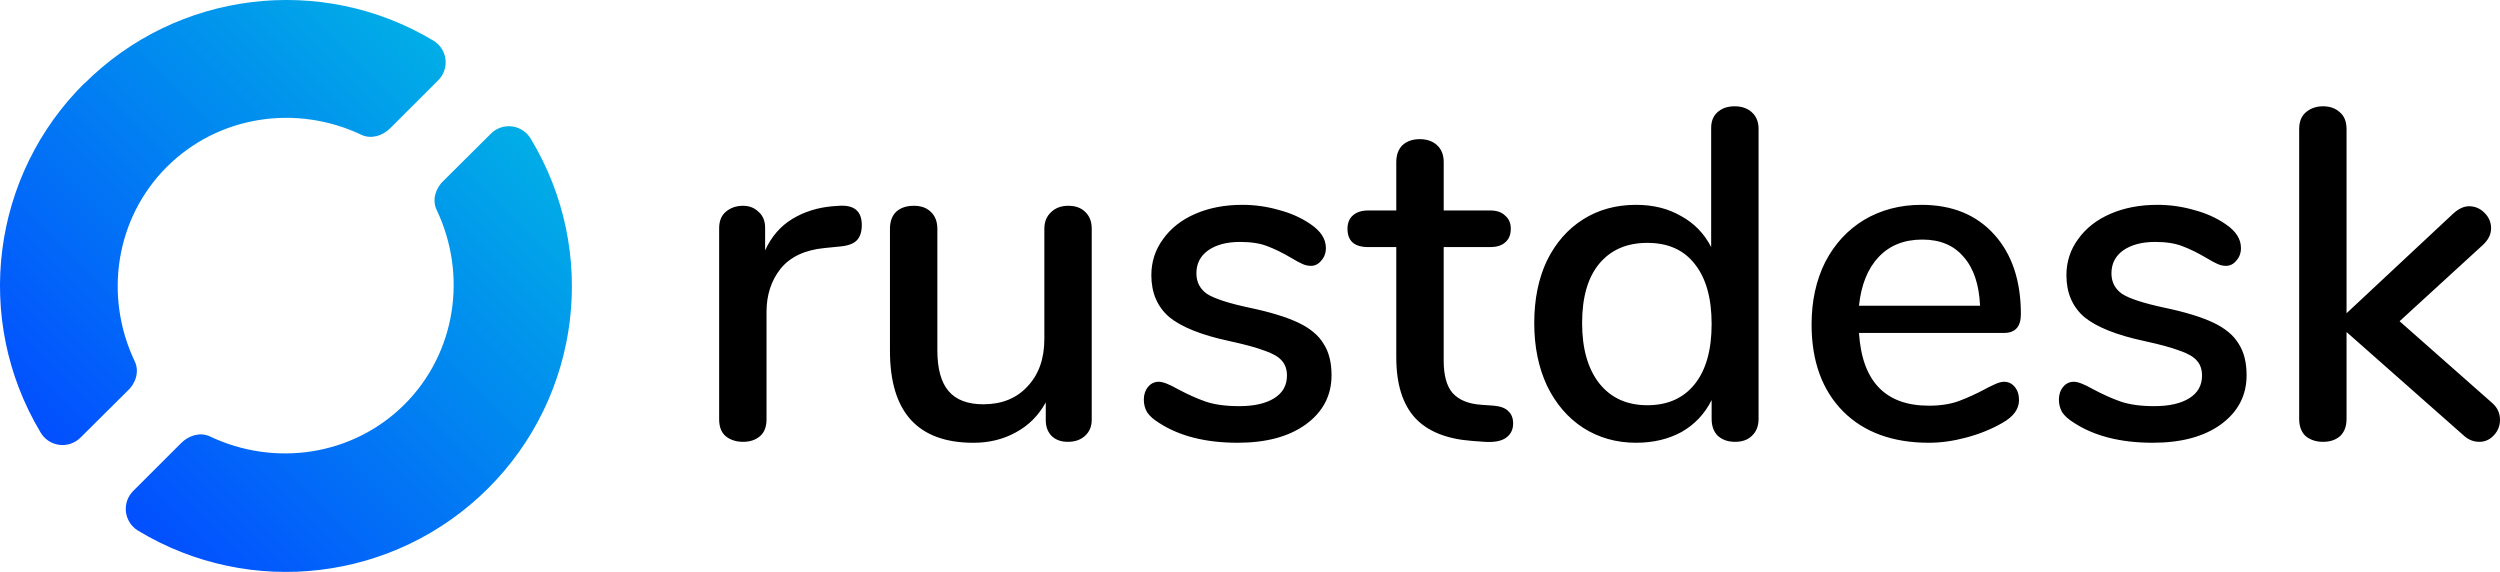
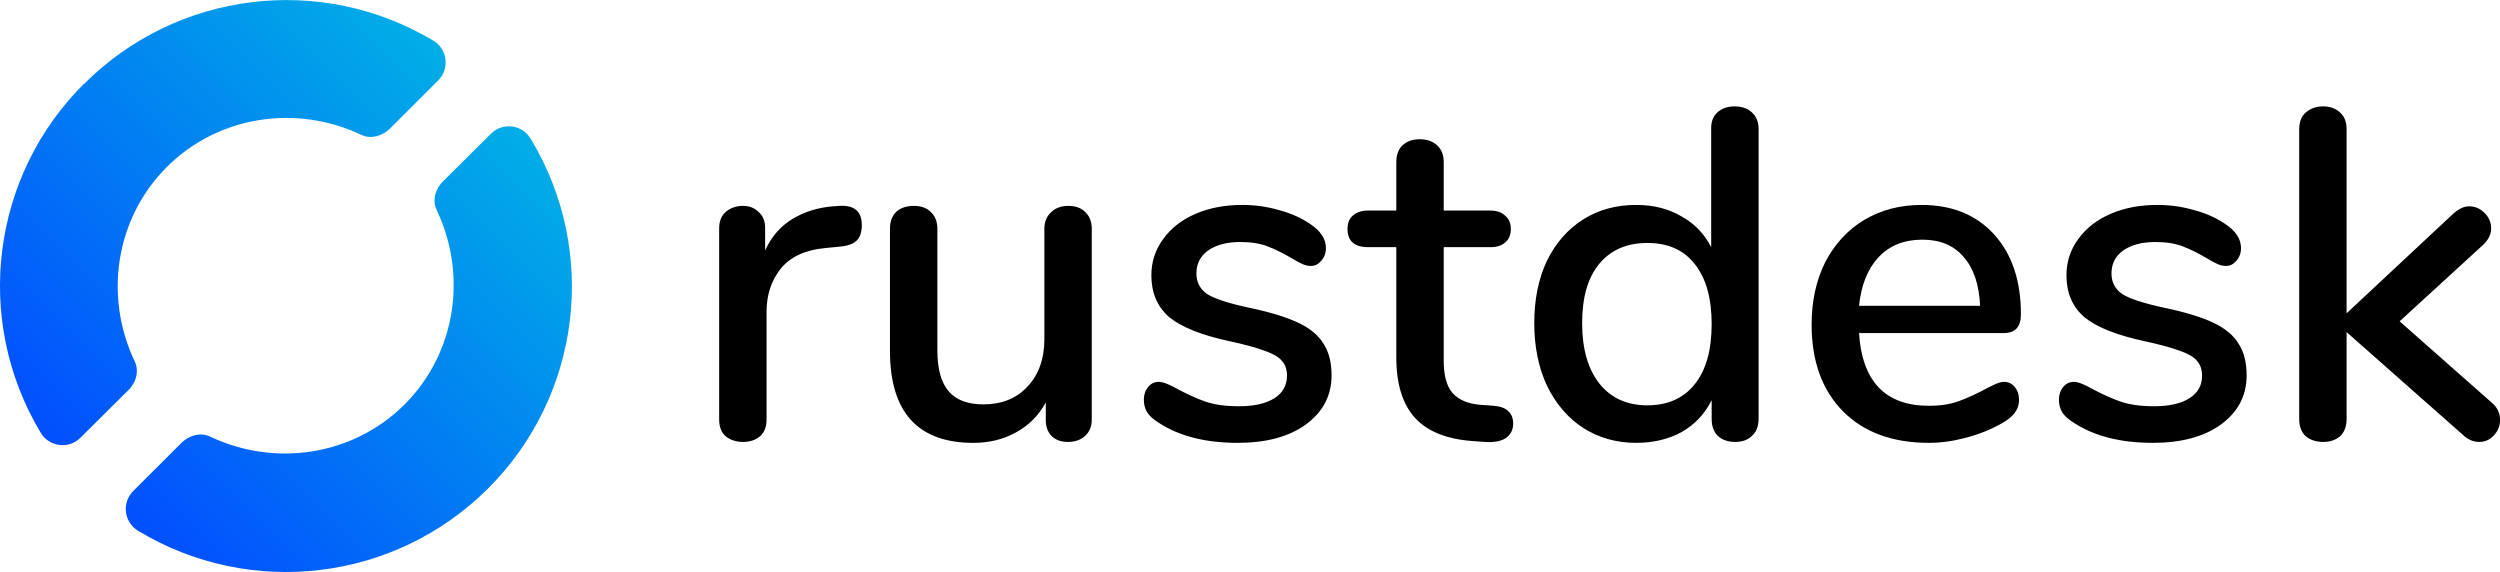
- <svg xmlns="http://www.w3.org/2000/svg" xmlns:xlink="http://www.w3.org/1999/xlink" viewBox="66.993 897.484 113.652 26">
+ <svg xmlns="http://www.w3.org/2000/svg" viewBox="66.993 897.48 113.65 26">
  <defs>
-     <linearGradient id="a" x1=".148" x2=".845" y1=".851" y2=".154" gradientTransform="matrix(26.301 0 0 26.331 90.674 911.757)" gradientUnits="userSpaceOnUse">
-       <stop offset="0" stop-color="#004ba6" style="stop-color:#024eff;stop-opacity:1" />
-       <stop offset="1" stop-color="#00bfe1" style="stop-color:#01aee6;stop-opacity:1" />
+     <linearGradient id="c" x1=".148" x2=".845" y1=".851" y2=".154" gradientTransform="matrix(26 0 0 25.999 66.993 897.48)" gradientUnits="userSpaceOnUse">
+       <stop stop-color="#024eff" offset="0" />
+       <stop stop-color="#01aee6" offset="1" />
    </linearGradient>
-     <linearGradient xlink:href="#a" id="c" x1=".148" x2=".845" y1=".851" y2=".154" gradientTransform="matrix(26.00048 0 0 25.99935 66.993 897.485)" gradientUnits="userSpaceOnUse" />
  </defs>
-   <linearGradient id="b" x1=".148" x2=".845" y1=".851" y2=".154" gradientTransform="matrix(26.301 0 0 26.331 90.674 911.757)" gradientUnits="userSpaceOnUse">
-     <stop offset="0" stop-color="#004ba6" style="stop-color:#0071ff;stop-opacity:1" />
-     <stop offset="1" stop-color="#00bfe1" style="stop-color:#00bfe1;stop-opacity:1" />
-   </linearGradient>
  <path d="M105.147 906.839q1.024-.064 1.024.875 0 .469-.235.704-.234.234-.81.277l-.64.064q-1.344.128-2.006.939-.64.81-.64 1.962v4.886q0 .512-.298.768-.3.256-.768.256-.47 0-.79-.256-.298-.256-.298-.768v-8.683q0-.49.298-.747.32-.277.79-.277.426 0 .704.277.298.256.298.726v1.024q.427-.939 1.238-1.43.81-.49 1.834-.576zm10.411 0q.49 0 .768.277.298.278.298.768v8.683q0 .448-.298.725-.3.278-.79.278-.448 0-.725-.256-.277-.278-.277-.726v-.81q-.491.896-1.366 1.365-.853.47-1.92.47-3.797 0-3.797-4.182v-5.547q0-.49.277-.768.299-.277.81-.277.492 0 .769.277.299.278.299.768v5.526q0 1.258.512 1.856.512.597 1.578.597 1.259 0 2.006-.81.768-.811.768-2.155v-5.014q0-.469.298-.746.299-.299.79-.299zm7.701 10.773q-2.176 0-3.563-.896-.384-.234-.554-.49-.15-.256-.15-.576 0-.342.192-.576.192-.235.49-.235.278 0 .876.341.64.342 1.237.555.619.213 1.536.213 1.024 0 1.6-.362.576-.363.576-1.024 0-.427-.235-.683-.213-.256-.768-.448-.554-.213-1.642-.448-1.878-.405-2.71-1.088-.81-.704-.81-1.899 0-.917.533-1.642.533-.747 1.472-1.152.939-.406 2.133-.406.854 0 1.664.235.81.213 1.43.64.703.47.703 1.088 0 .341-.213.576-.192.235-.47.235-.191 0-.383-.086-.192-.085-.512-.277-.576-.341-1.088-.533-.49-.192-1.237-.192-.896 0-1.451.384-.533.384-.533 1.045 0 .597.49.939.512.32 1.899.618 1.43.299 2.24.683.81.384 1.152.96.363.555.363 1.43 0 1.386-1.174 2.24-1.152.831-3.093.831zm11.648-1.685q.47.043.661.256.213.192.213.555 0 .426-.34.66-.32.214-.96.172l-.577-.043q-1.728-.128-2.581-1.045-.854-.94-.854-2.752v-5.014h-1.28q-.938 0-.938-.832 0-.384.234-.597.256-.235.704-.235h1.28v-2.197q0-.49.278-.768.298-.277.79-.277.49 0 .788.277.3.277.3.768v2.197h2.111q.448 0 .683.235.256.213.256.597 0 .406-.256.619-.235.213-.683.213h-2.112v5.163q0 1.003.405 1.472.427.47 1.28.533zm10.943-13.611q.491 0 .79.278.299.277.299.746v13.184q0 .491-.299.768-.277.278-.768.278-.49 0-.79-.278-.277-.277-.277-.768v-.853q-.469.939-1.365 1.45-.896.491-2.07.491-1.343 0-2.41-.682-1.045-.683-1.643-1.92-.576-1.238-.576-2.838 0-1.621.576-2.837.598-1.216 1.643-1.877 1.045-.662 2.41-.662 1.174 0 2.049.512.896.491 1.365 1.408v-5.418q0-.448.277-.704.3-.278.79-.278zm-3.967 13.59q1.386 0 2.154-.96t.768-2.731q0-1.77-.768-2.73-.746-.96-2.154-.96t-2.198.96q-.768.938-.768 2.687 0 1.75.79 2.752.79.982 2.176.982zm16.213-1.067q.299 0 .49.235.193.234.193.597 0 .619-.768 1.045-.747.427-1.643.662-.875.234-1.685.234-2.475 0-3.904-1.429-1.43-1.45-1.43-3.947 0-1.6.619-2.837.64-1.237 1.77-1.92 1.153-.683 2.603-.683 2.091 0 3.307 1.344 1.216 1.344 1.216 3.627 0 .853-.768.853h-6.592q.213 3.307 3.179 3.307.789 0 1.365-.213.576-.214 1.216-.555.064-.043.341-.17.299-.15.491-.15zm-3.712-6.464q-1.237 0-1.984.79-.747.789-.896 2.218h5.504q-.064-1.45-.747-2.219-.661-.789-1.877-.789zm10.475 9.237q-2.176 0-3.563-.896-.384-.234-.555-.49-.149-.256-.149-.576 0-.342.192-.576.192-.235.49-.235.278 0 .875.341.64.342 1.238.555.618.213 1.536.213 1.024 0 1.6-.362.576-.363.576-1.024 0-.427-.235-.683-.213-.256-.768-.448-.555-.213-1.643-.448-1.877-.405-2.709-1.088-.81-.704-.81-1.899 0-.917.533-1.642.533-.747 1.472-1.152.938-.406 2.133-.406.853 0 1.664.235.81.213 1.43.64.703.47.703 1.088 0 .341-.213.576-.192.235-.47.235-.191 0-.383-.086-.192-.085-.512-.277-.576-.341-1.088-.533-.491-.192-1.238-.192-.896 0-1.45.384-.534.384-.534 1.045 0 .597.491.939.512.32 1.899.618 1.429.299 2.24.683.81.384 1.152.96.362.555.362 1.43 0 1.386-1.173 2.24-1.152.831-3.093.831zm15.402-1.834q.384.32.384.789 0 .405-.277.704-.277.299-.661.299-.406 0-.726-.3l-5.312-4.692v3.946q0 .512-.298.79-.299.256-.768.256-.47 0-.79-.256-.298-.278-.298-.79v-13.162q0-.512.298-.768.32-.278.79-.278.469 0 .768.278.298.256.298.768v8.362l4.864-4.544q.363-.32.704-.32.406 0 .704.299.299.299.299.704 0 .405-.363.747l-3.797 3.477z" />
-   <path fill="url(#b)" d="m89.318 903.552-2.135 2.122c-.376.337-.558.879-.347 1.337 1.422 2.976.882 6.524-1.452 8.856-2.335 2.331-5.887 2.87-8.866 1.449-.439-.197-.954-.03-1.292.312l-2.17 2.167a1.154 1.154 0 0 0 .208 1.81 13.005 13.005 0 0 0 15.91-1.912 12.97 12.97 0 0 0 1.956-15.887 1.154 1.154 0 0 0-1.812-.254zm-18.467-2.305a12.969 12.969 0 0 0-2.02 15.885 1.154 1.154 0 0 0 1.812.254l2.124-2.11c.385-.336.572-.884.359-1.348-1.423-2.976-.884-6.524 1.451-8.856 2.334-2.332 5.887-2.871 8.866-1.45.434.194.942.033 1.281-.3l2.182-2.18a1.152 1.152 0 0 0-.208-1.81 13.009 13.009 0 0 0-15.893 1.973z" style="fill:url(#c);stroke-width:.988" />
+   <path d="m89.318 903.552-2.135 2.122c-.376.337-.558.879-.347 1.337 1.422 2.976.882 6.524-1.452 8.856-2.335 2.331-5.887 2.87-8.866 1.449-.439-.197-.954-.03-1.292.312l-2.17 2.167a1.154 1.154 0 0 0 .208 1.81 13.005 13.005 0 0 0 15.91-1.912 12.97 12.97 0 0 0 1.956-15.887 1.154 1.154 0 0 0-1.812-.254zm-18.467-2.305a12.969 12.969 0 0 0-2.02 15.885 1.154 1.154 0 0 0 1.812.254l2.124-2.11c.385-.336.572-.884.359-1.348-1.423-2.976-.884-6.524 1.451-8.856 2.334-2.332 5.887-2.871 8.866-1.45.434.194.942.033 1.281-.3l2.182-2.18a1.152 1.152 0 0 0-.208-1.81 13.009 13.009 0 0 0-15.893 1.973z" fill="url(#c)" stroke-width=".988" />
</svg>
